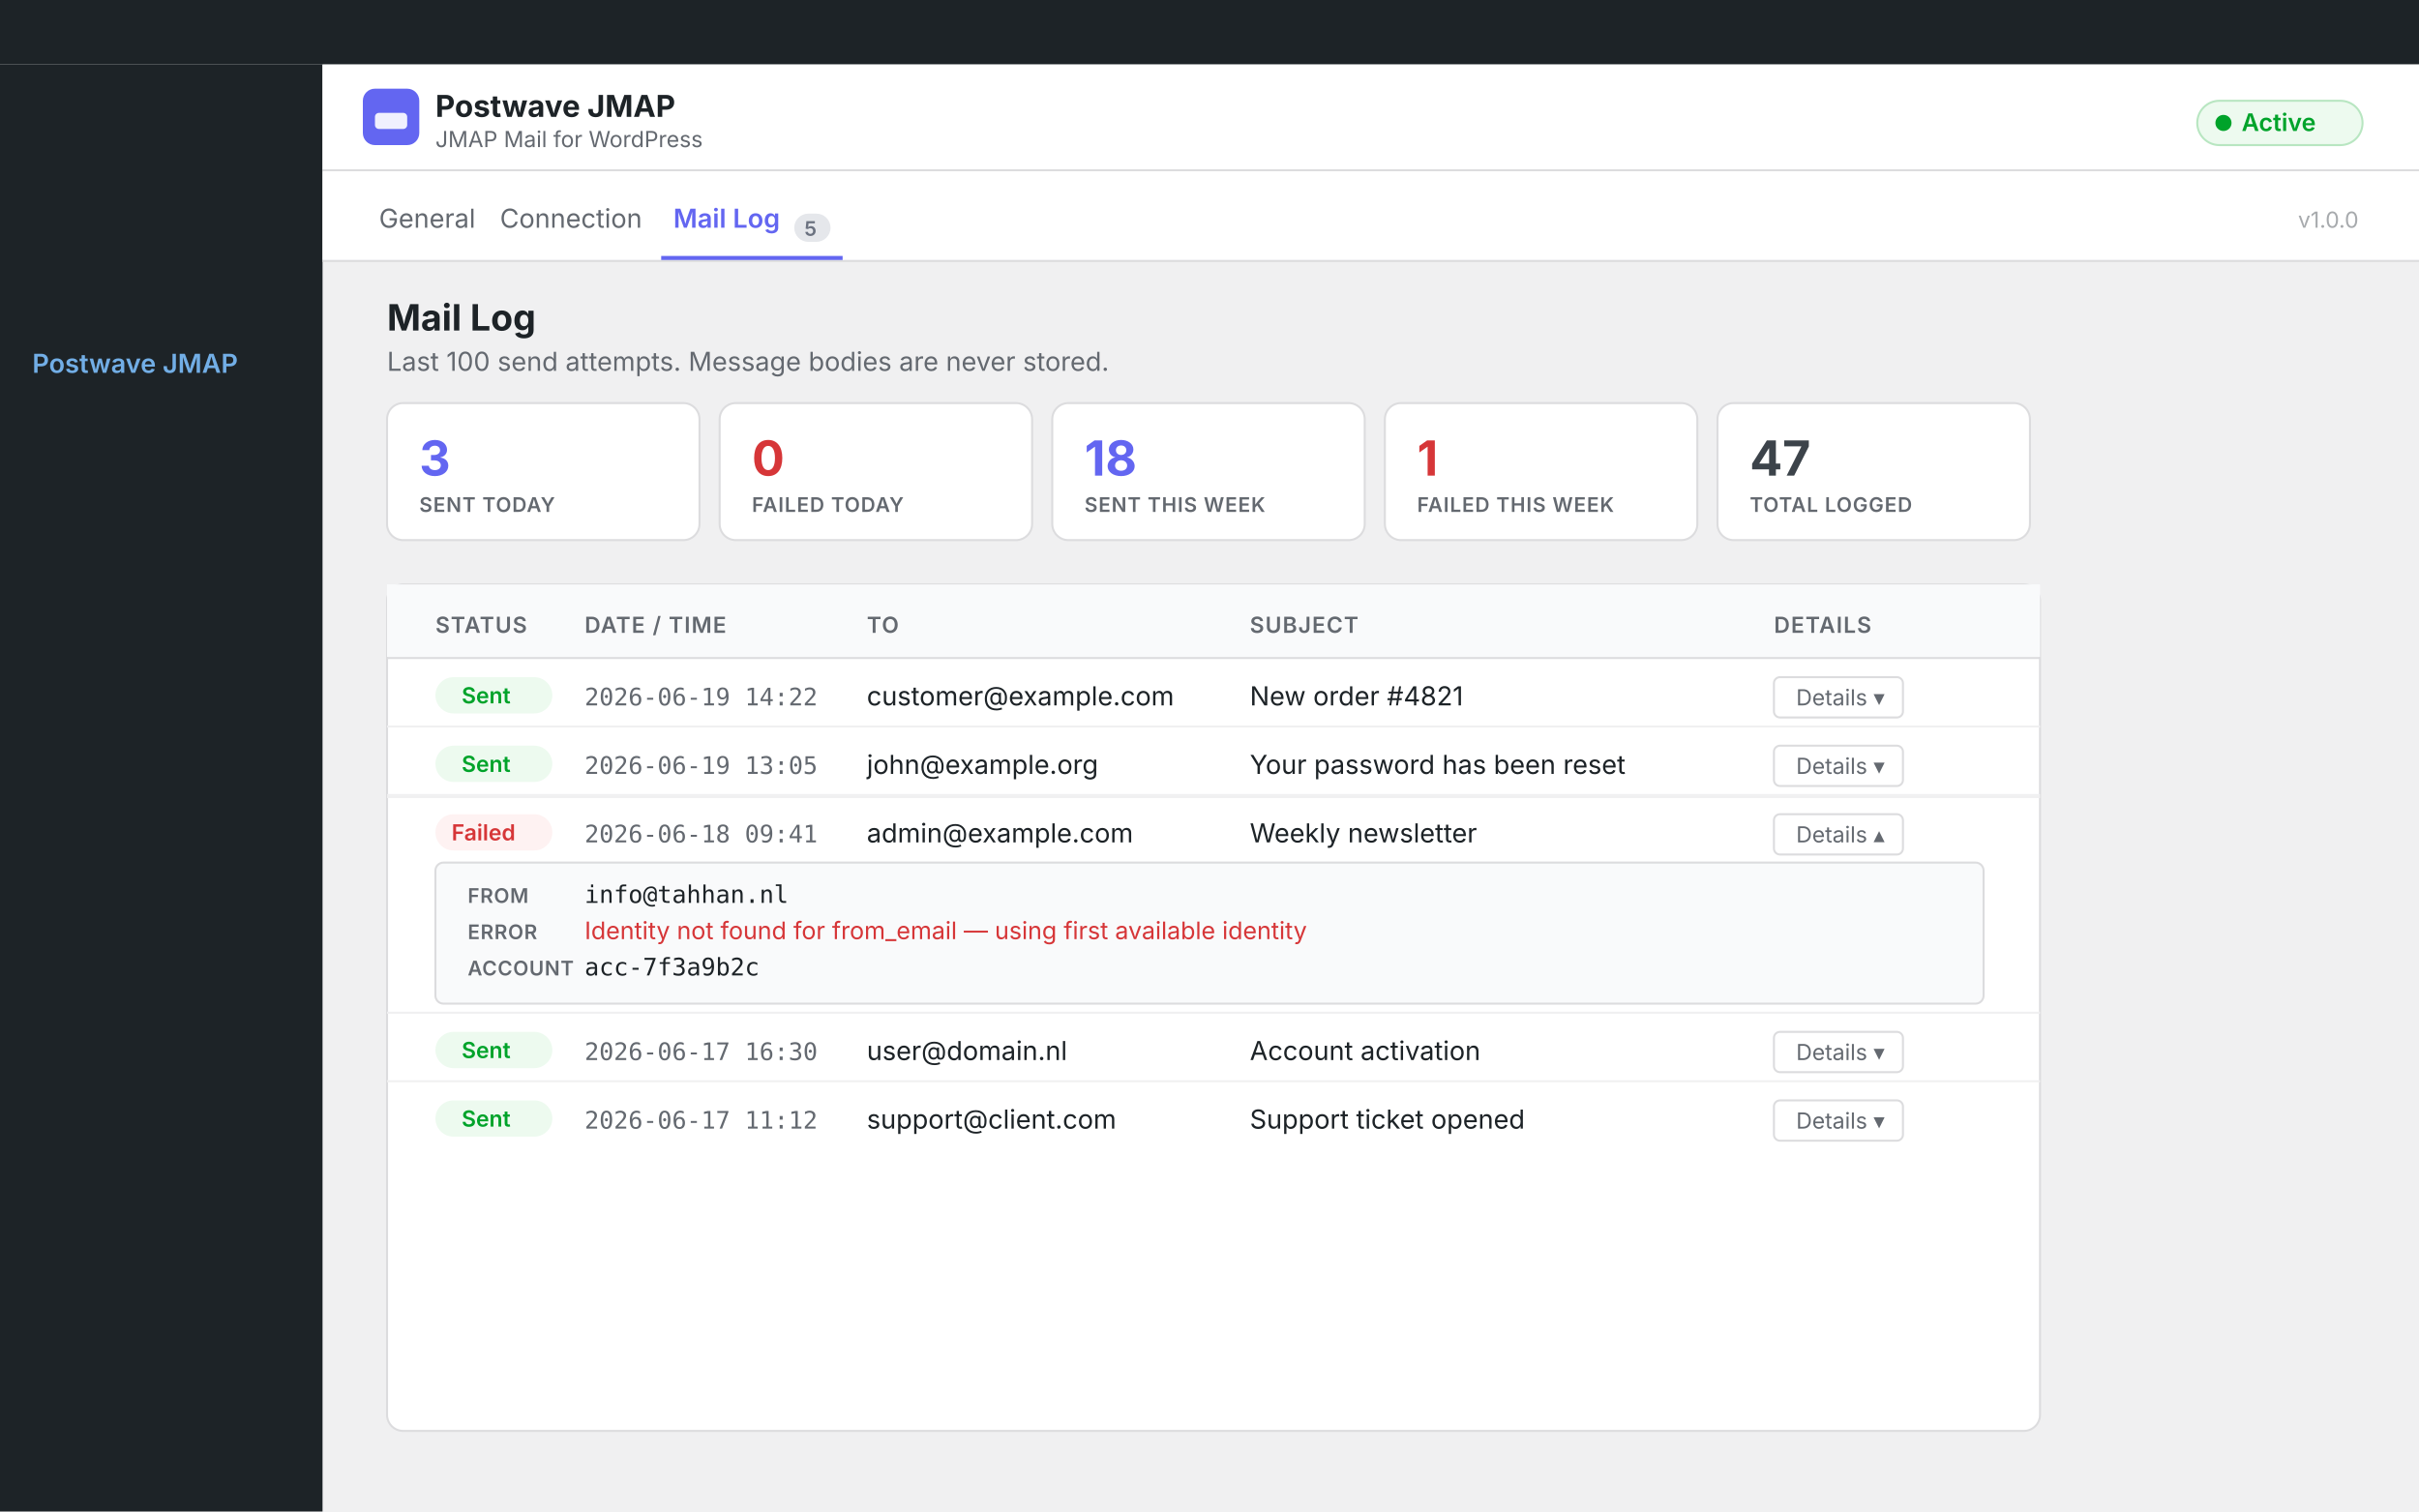
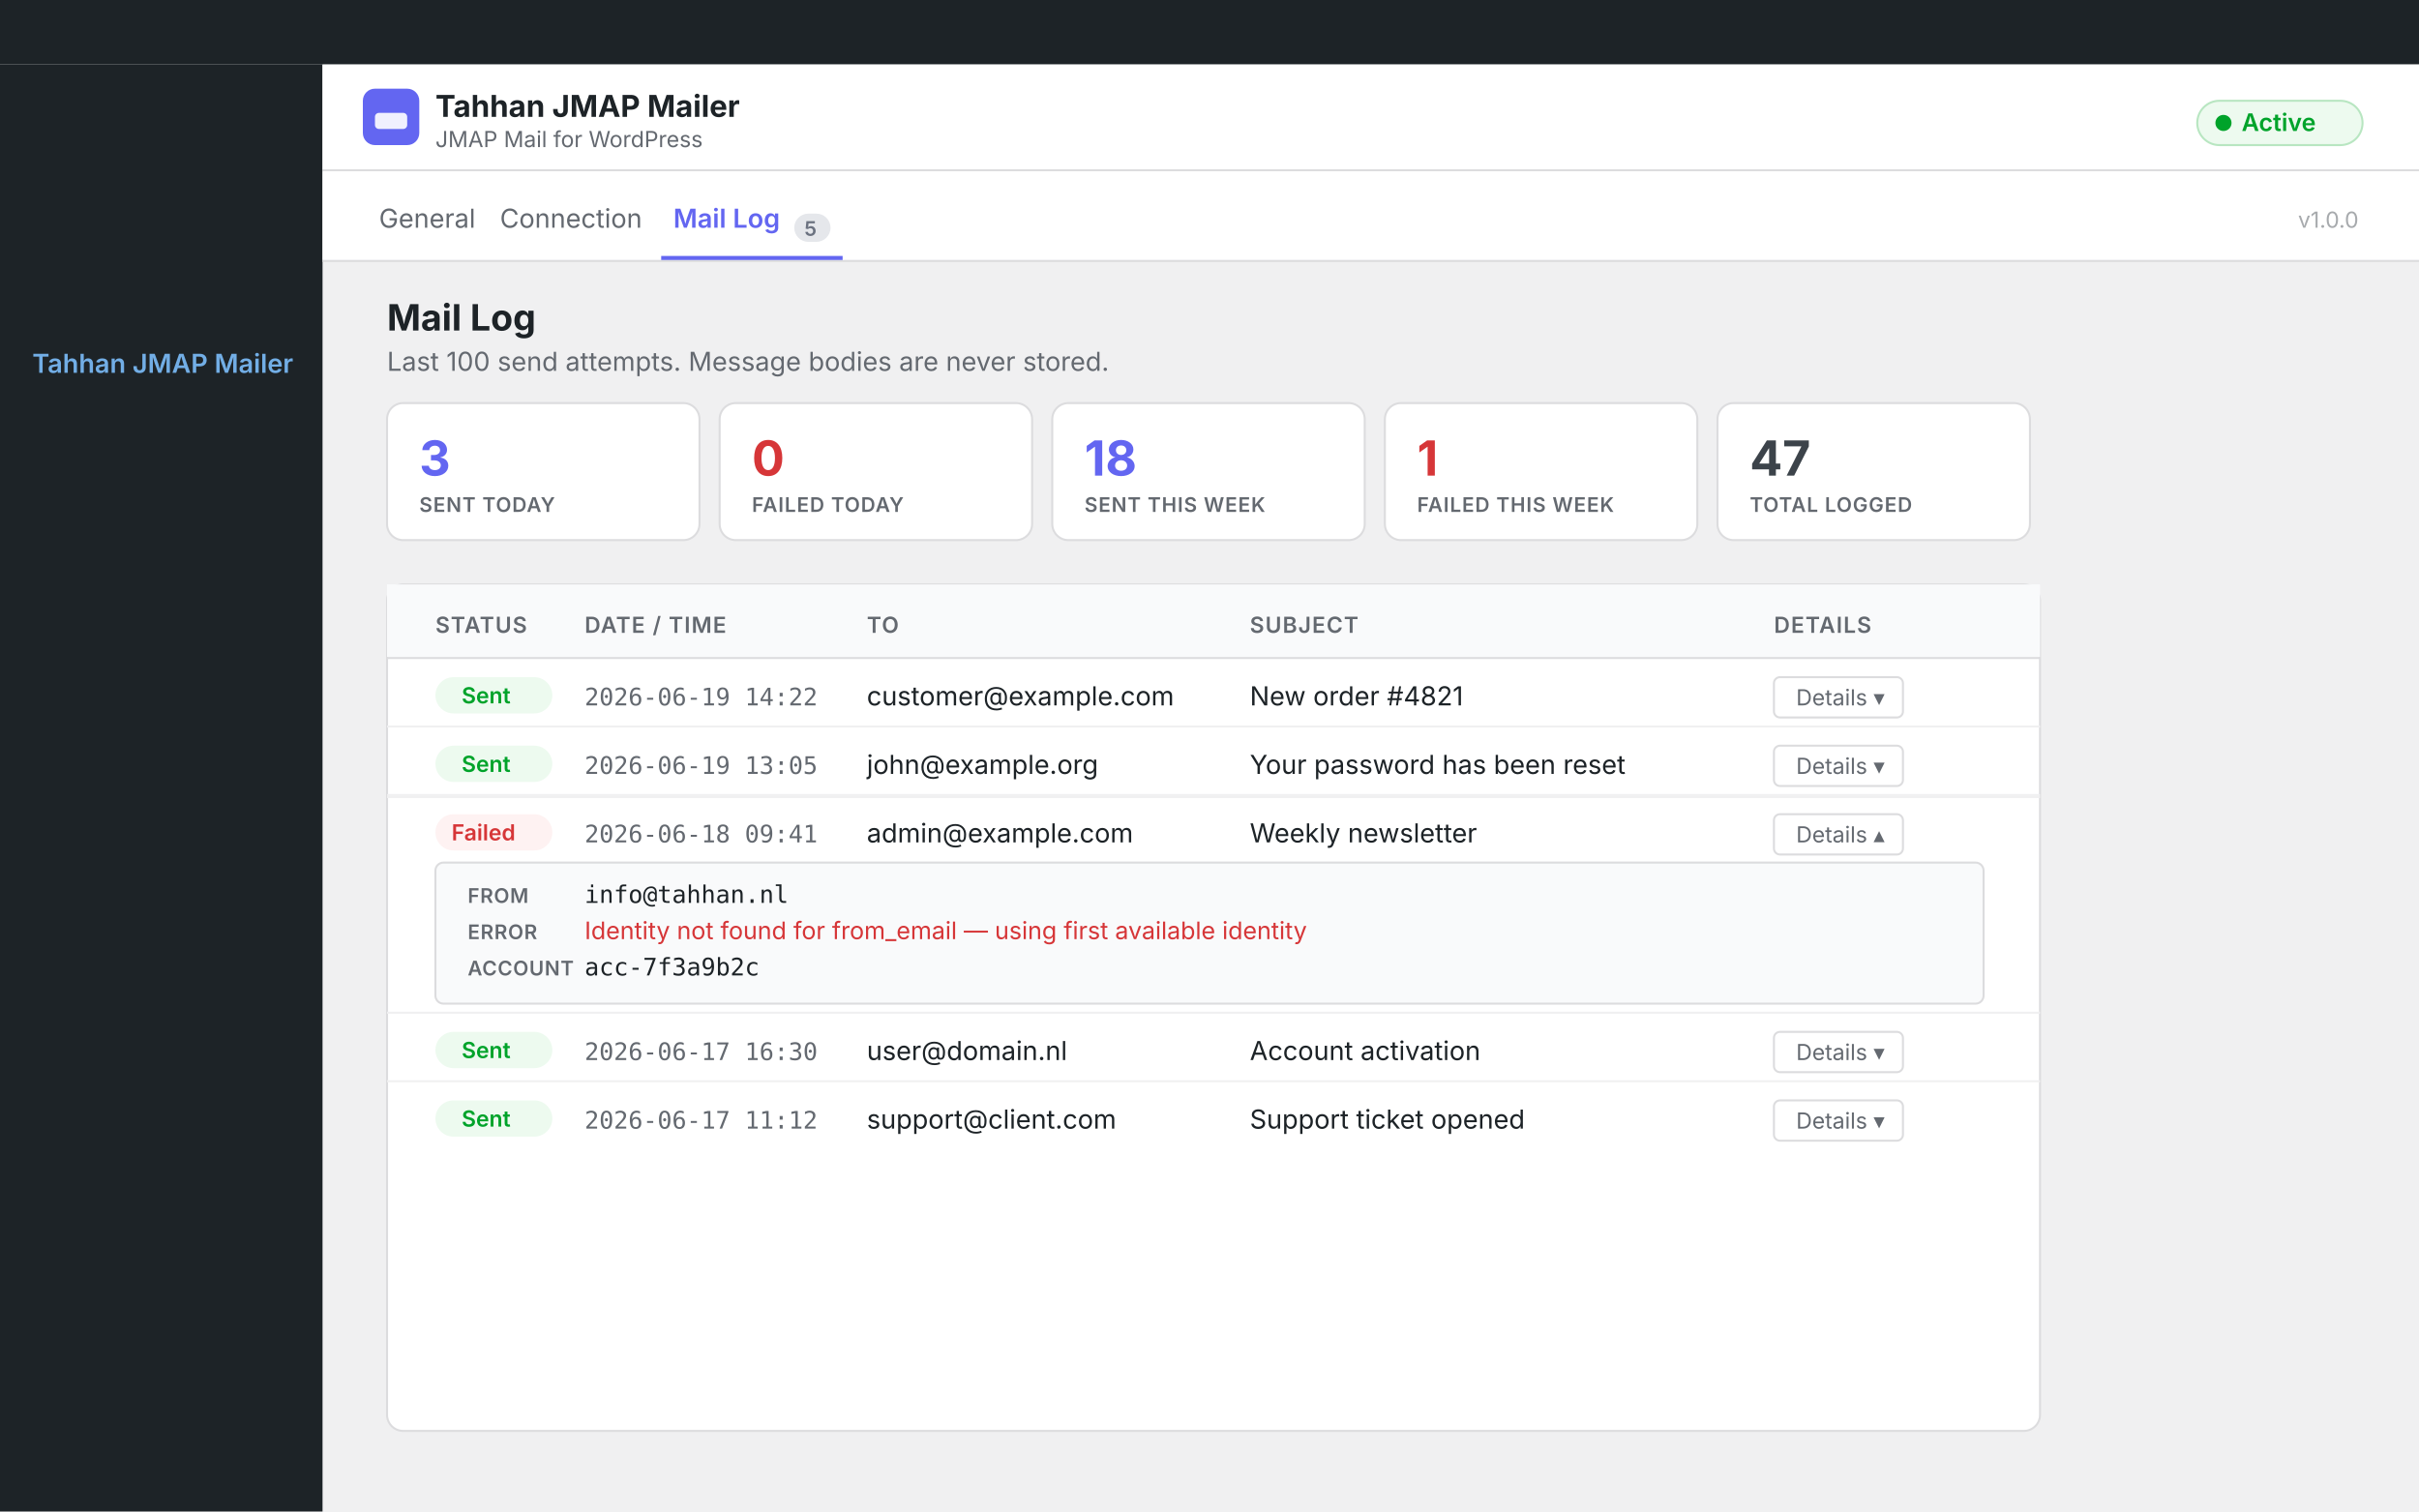
<svg xmlns="http://www.w3.org/2000/svg" viewBox="0 0 1200 750" font-family="-apple-system,BlinkMacSystemFont,'Segoe UI',sans-serif">
  <rect width="1200" height="750" fill="#f0f0f1" />
  <rect width="1200" height="32" fill="#1d2327" />
  <rect x="0" y="32" width="160" height="718" fill="#1d2327" />
-   <text x="16" y="185" font-size="13" fill="#72aee6" font-weight="600">Postwave JMAP</text>
+   <text x="16" y="185" font-size="13" fill="#72aee6" font-weight="600">Tahhan JMAP Mailer</text>
  <rect x="160" y="32" width="1040" height="52" fill="white" />
  <rect x="160" y="84" width="1040" height="1" fill="#dcdcde" />
  <rect x="180" y="44" width="28" height="28" rx="6" fill="#6366f1" />
  <rect x="186" y="56" width="16" height="8" rx="2" fill="white" opacity="0.9" />
-   <text x="216" y="58" font-size="15" font-weight="700" fill="#1d2327">Postwave JMAP</text>
+   <text x="216" y="58" font-size="15" font-weight="700" fill="#1d2327">Tahhan JMAP Mailer</text>
  <text x="216" y="73" font-size="11" fill="#646970">JMAP Mail for WordPress</text>
  <rect x="1090" y="50" width="82" height="22" rx="11" fill="#edfaef" stroke="#b8e6c1" stroke-width="1" />
  <circle cx="1103" cy="61" r="4" fill="#00a32a" />
  <text x="1112" y="65" font-size="12" font-weight="600" fill="#00a32a">Active</text>
  <rect x="160" y="85" width="1040" height="44" fill="white" />
  <rect x="160" y="129" width="1040" height="1" fill="#dcdcde" />
  <text x="188" y="113" font-size="13" fill="#646970">General</text>
  <text x="248" y="113" font-size="13" fill="#646970">Connection</text>
  <text x="334" y="113" font-size="13" font-weight="600" fill="#6366f1">Mail Log</text>
  <rect x="394" y="106" width="18" height="14" rx="7" fill="#e5e7eb" />
  <text x="399" y="117" font-size="10" font-weight="600" fill="#6b7280">5</text>
  <rect x="328" y="127" width="90" height="2" fill="#6366f1" />
  <text x="1140" y="113" font-size="11" fill="#a7aaad">v1.0.0</text>
  <text x="192" y="164" font-size="18" font-weight="700" fill="#1d2327">Mail Log</text>
  <text x="192" y="184" font-size="13" fill="#646970">Last 100 send attempts. Message bodies are never stored.</text>
  <g transform="translate(192, 200)">
    <rect width="155" height="68" rx="8" fill="white" stroke="#dcdcde" stroke-width="1" />
    <text x="16" y="36" font-size="24" font-weight="700" fill="#6366f1">3</text>
    <text x="16" y="54" font-size="10" font-weight="600" fill="#646970" letter-spacing="0.4">SENT TODAY</text>
    <rect x="165" width="155" height="68" rx="8" fill="white" stroke="#dcdcde" stroke-width="1" />
    <text x="181" y="36" font-size="24" font-weight="700" fill="#d63638">0</text>
    <text x="181" y="54" font-size="10" font-weight="600" fill="#646970" letter-spacing="0.4">FAILED TODAY</text>
    <rect x="330" width="155" height="68" rx="8" fill="white" stroke="#dcdcde" stroke-width="1" />
    <text x="346" y="36" font-size="24" font-weight="700" fill="#6366f1">18</text>
    <text x="346" y="54" font-size="10" font-weight="600" fill="#646970" letter-spacing="0.4">SENT THIS WEEK</text>
    <rect x="495" width="155" height="68" rx="8" fill="white" stroke="#dcdcde" stroke-width="1" />
    <text x="511" y="36" font-size="24" font-weight="700" fill="#d63638">1</text>
    <text x="511" y="54" font-size="10" font-weight="600" fill="#646970" letter-spacing="0.4">FAILED THIS WEEK</text>
    <rect x="660" width="155" height="68" rx="8" fill="white" stroke="#dcdcde" stroke-width="1" />
    <text x="676" y="36" font-size="24" font-weight="700" fill="#3c434a">47</text>
    <text x="676" y="54" font-size="10" font-weight="600" fill="#646970" letter-spacing="0.4">TOTAL LOGGED</text>
  </g>
  <rect x="192" y="290" width="820" height="420" rx="8" fill="white" stroke="#dcdcde" stroke-width="1" />
  <rect x="192" y="290" width="820" height="36" rx="8 8 0 0" fill="#f9fafb" />
  <rect x="192" y="326" width="820" height="1" fill="#dcdcde" />
  <text x="216" y="314" font-size="11" font-weight="600" fill="#646970" letter-spacing="0.5">STATUS</text>
  <text x="290" y="314" font-size="11" font-weight="600" fill="#646970" letter-spacing="0.5">DATE / TIME</text>
  <text x="430" y="314" font-size="11" font-weight="600" fill="#646970" letter-spacing="0.5">TO</text>
  <text x="620" y="314" font-size="11" font-weight="600" fill="#646970" letter-spacing="0.5">SUBJECT</text>
  <text x="880" y="314" font-size="11" font-weight="600" fill="#646970" letter-spacing="0.5">DETAILS</text>
  <rect x="216" y="336" width="58" height="18" rx="9" fill="#edfaef" />
  <text x="229" y="349" font-size="11" font-weight="600" fill="#00a32a">Sent</text>
  <text x="290" y="350" font-size="12" fill="#646970" font-family="monospace">2026-06-19 14:22</text>
  <text x="430" y="350" font-size="13" fill="#1d2327">customer@example.com</text>
  <text x="620" y="350" font-size="13" fill="#1d2327">New order #4821</text>
  <rect x="880" y="336" width="64" height="20" rx="3" fill="white" stroke="#dcdcde" stroke-width="1" />
  <text x="891" y="350" font-size="11" fill="#646970">Details ▾</text>
  <rect x="192" y="360" width="820" height="1" fill="#f0f0f1" />
  <rect x="216" y="370" width="58" height="18" rx="9" fill="#edfaef" />
  <text x="229" y="383" font-size="11" font-weight="600" fill="#00a32a">Sent</text>
  <text x="290" y="384" font-size="12" fill="#646970" font-family="monospace">2026-06-19 13:05</text>
  <text x="430" y="384" font-size="13" fill="#1d2327">john@example.org</text>
  <text x="620" y="384" font-size="13" fill="#1d2327">Your password has been reset</text>
  <rect x="880" y="370" width="64" height="20" rx="3" fill="white" stroke="#dcdcde" stroke-width="1" />
  <text x="891" y="384" font-size="11" fill="#646970">Details ▾</text>
  <rect x="192" y="394" width="820" height="1" fill="#f0f0f1" />
  <rect x="192" y="395" width="820" height="1" fill="#f0f0f1" />
  <rect x="216" y="404" width="58" height="18" rx="9" fill="#fef2f2" />
  <text x="224" y="417" font-size="11" font-weight="600" fill="#d63638">Failed</text>
  <text x="290" y="418" font-size="12" fill="#646970" font-family="monospace">2026-06-18 09:41</text>
  <text x="430" y="418" font-size="13" fill="#1d2327">admin@example.com</text>
  <text x="620" y="418" font-size="13" fill="#1d2327">Weekly newsletter</text>
  <rect x="880" y="404" width="64" height="20" rx="3" fill="white" stroke="#dcdcde" stroke-width="1" />
  <text x="891" y="418" font-size="11" fill="#646970">Details ▴</text>
  <rect x="216" y="428" width="768" height="70" rx="4" fill="#f9fafb" stroke="#dcdcde" stroke-width="1" />
  <text x="232" y="448" font-size="10" font-weight="600" fill="#646970" letter-spacing="0.3">FROM</text>
  <text x="290" y="448" font-size="12" fill="#1d2327" font-family="monospace">info@tahhan.nl</text>
  <text x="232" y="466" font-size="10" font-weight="600" fill="#646970" letter-spacing="0.3">ERROR</text>
  <text x="290" y="466" font-size="12" fill="#d63638">Identity not found for from_email — using first available identity</text>
  <text x="232" y="484" font-size="10" font-weight="600" fill="#646970" letter-spacing="0.3">ACCOUNT</text>
  <text x="290" y="484" font-size="12" fill="#1d2327" font-family="monospace">acc-7f3a9b2c</text>
  <rect x="192" y="502" width="820" height="1" fill="#f0f0f1" />
  <rect x="216" y="512" width="58" height="18" rx="9" fill="#edfaef" />
  <text x="229" y="525" font-size="11" font-weight="600" fill="#00a32a">Sent</text>
  <text x="290" y="526" font-size="12" fill="#646970" font-family="monospace">2026-06-17 16:30</text>
  <text x="430" y="526" font-size="13" fill="#1d2327">user@domain.nl</text>
  <text x="620" y="526" font-size="13" fill="#1d2327">Account activation</text>
  <rect x="880" y="512" width="64" height="20" rx="3" fill="white" stroke="#dcdcde" stroke-width="1" />
  <text x="891" y="526" font-size="11" fill="#646970">Details ▾</text>
  <rect x="192" y="536" width="820" height="1" fill="#f0f0f1" />
  <rect x="216" y="546" width="58" height="18" rx="9" fill="#edfaef" />
  <text x="229" y="559" font-size="11" font-weight="600" fill="#00a32a">Sent</text>
  <text x="290" y="560" font-size="12" fill="#646970" font-family="monospace">2026-06-17 11:12</text>
  <text x="430" y="560" font-size="13" fill="#1d2327">support@client.com</text>
  <text x="620" y="560" font-size="13" fill="#1d2327">Support ticket opened</text>
  <rect x="880" y="546" width="64" height="20" rx="3" fill="white" stroke="#dcdcde" stroke-width="1" />
  <text x="891" y="560" font-size="11" fill="#646970">Details ▾</text>
</svg>
